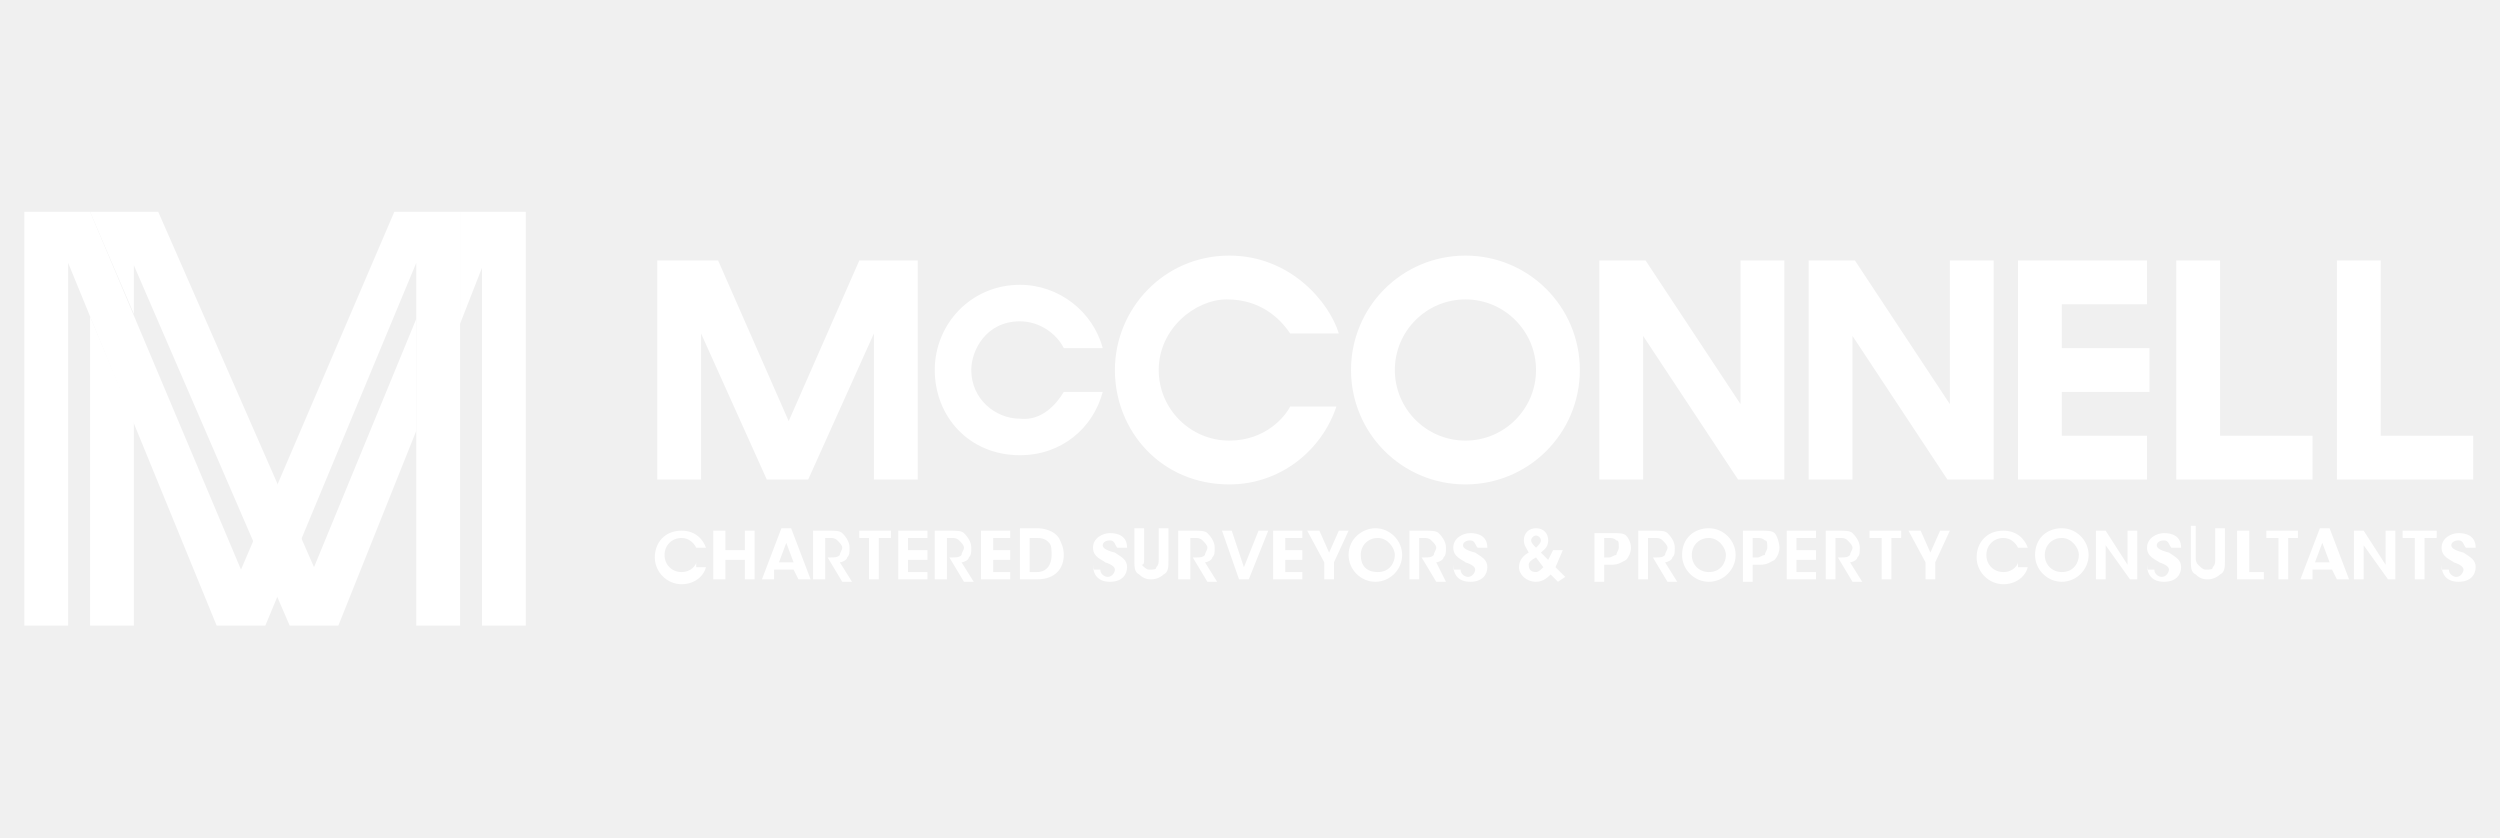
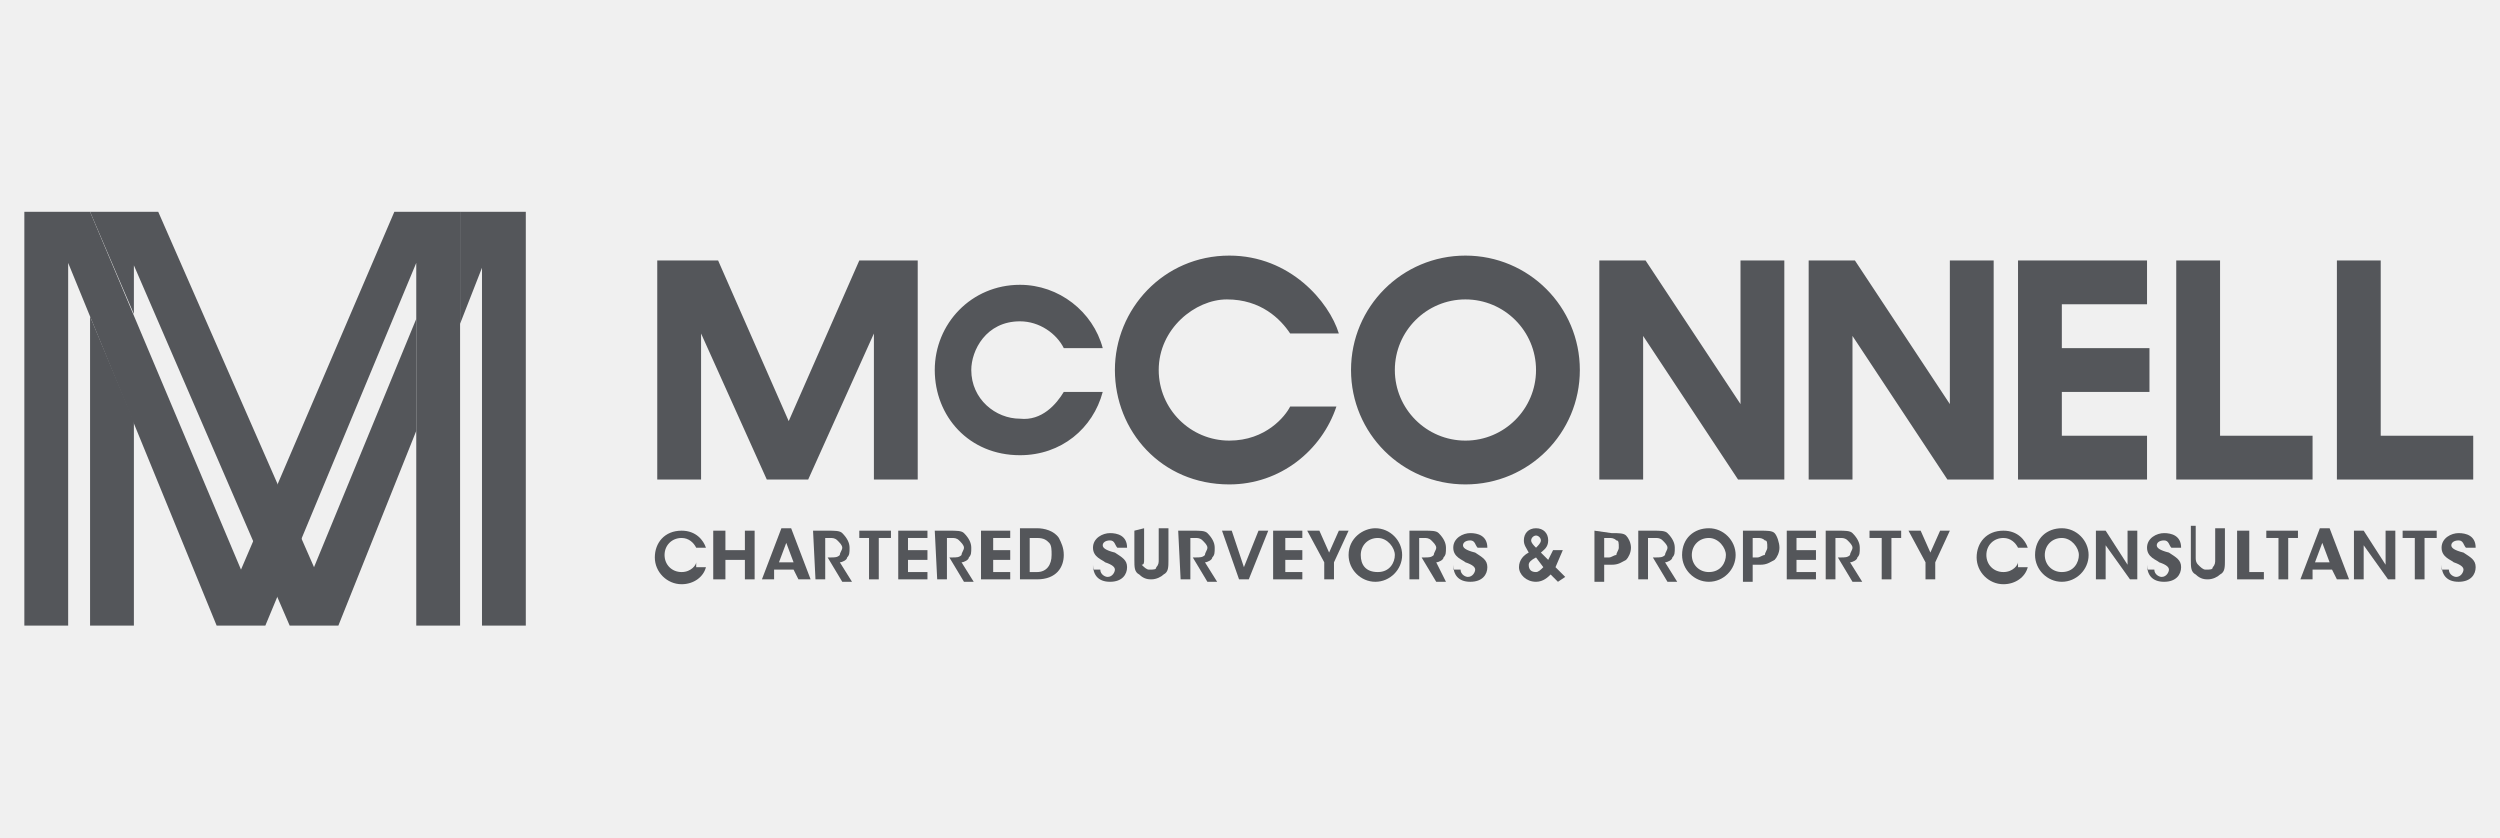
- <svg xmlns="http://www.w3.org/2000/svg" version="1.1" id="Layer_1" x="0" y="0" viewBox="0 0 102.7 34.4" xml:space="preserve" enable-background="new 0 0 102.7 34.4">
-   <style type="text/css">.st0{fill-rule:evenodd;clip-rule:evenodd;fill:#fff}</style>
+ <svg xmlns="http://www.w3.org/2000/svg" version="1.1" id="Layer_1" x="0px" y="0px" viewBox="0 0 102.7 34.4" style="enable-background:new 0 0 102.7 34.4;" xml:space="preserve">
+   <style type="text/css">
+ 	.st0{fill:#54565A;}
+ </style>
  <g>
-     <polygon id="XMLID_75_" class="st0" points="3.7,13 5.5,17.3 5.5,25.7 3.7,25.7" />
-     <polygon id="XMLID_74_" class="st0" points="9.9,25.7 8.9,25.7 2.8,10.8 2.8,25.7 1,25.7 1,8.7 3.7,8.7 9.9,23.4 16.2,8.7 18.9,8.7 18.9,25.7 17.1,25.7 17.1,10.8 10.9,25.7" />
-     <polygon id="XMLID_73_" class="st0" points="3.7,8.7 6.5,8.7 12.9,23.3 17.1,13.1 17.1,17.7 13.9,25.7 11.9,25.7 5.5,10.9 5.5,12.9" />
-     <polygon id="XMLID_72_" class="st0" points="18.9,8.7 21.6,8.7 21.6,25.7 19.8,25.7 19.8,11 18.9,13.3" />
+     <polygon id="XMLID_75_" class="st0" points="3.7,13 5.5,17.3 5.5,25.7 3.7,25.7  " />
+     <polygon id="XMLID_74_" class="st0" points="9.9,25.7 8.9,25.7 2.8,10.8 2.8,25.7 1,25.7 1,8.7 3.7,8.7 9.9,23.4 16.2,8.7    18.9,8.7 18.9,25.7 17.1,25.7 17.1,10.8 10.9,25.7  " />
+     <polygon id="XMLID_73_" class="st0" points="3.7,8.7 6.5,8.7 12.9,23.3 17.1,13.1 17.1,17.7 13.9,25.7 11.9,25.7 5.5,10.9    5.5,12.9  " />
+     <polygon id="XMLID_72_" class="st0" points="18.9,8.7 21.6,8.7 21.6,25.7 19.8,25.7 19.8,11 18.9,13.3  " />
    <g>
-       <path id="XMLID_71_" class="st0" d="M28.6,23.1c0,0.1-0.2,0.4-0.6,0.4c-0.4,0-0.7-0.3-0.7-0.7c0-0.4,0.3-0.7,0.7-0.7 c0.3,0,0.5,0.2,0.6,0.4h0.4c-0.1-0.3-0.4-0.7-1-0.7c-0.7,0-1.1,0.5-1.1,1.1c0,0.6,0.5,1.1,1.1,1.1c0.5,0,0.9-0.3,1-0.7H28.6z" />
-       <polygon id="XMLID_70_" class="st0" points="29.8,23.8 29.8,23 30.6,23 30.6,23.8 31,23.8 31,21.8 30.6,21.8 30.6,22.6 29.8,22.6 29.8,21.8 29.3,21.8 29.3,23.8" />
-       <path class="st0" d="M31.8,23.4h0.8l0.2,0.4h0.5l-0.8-2.1h-0.4l-0.8,2.1h0.5L31.8,23.4z M32.6,23.1H32l0.3-0.8L32.6,23.1z" />
-       <path id="XMLID_67_" class="st0" d="M33.5,23.8h0.4v-1.7h0.2c0.1,0,0.2,0,0.3,0.1c0.1,0.1,0.2,0.2,0.2,0.3c0,0.1-0.1,0.2-0.1,0.3 c-0.1,0.1-0.2,0.1-0.4,0.1h-0.1l0.6,1h0.4l-0.5-0.8c0.1,0,0.3-0.1,0.3-0.2c0.1-0.1,0.1-0.2,0.1-0.4c0-0.2-0.1-0.4-0.3-0.6 c-0.1-0.1-0.3-0.1-0.6-0.1h-0.6V23.8z" />
-       <polygon id="XMLID_66_" class="st0" points="35.7,23.8 36.1,23.8 36.1,22.1 36.6,22.1 36.6,21.8 35.3,21.8 35.3,22.1 35.7,22.1" />
-       <polygon id="XMLID_65_" class="st0" points="36.9,23.8 38.1,23.8 38.1,23.5 37.3,23.5 37.3,23 38.1,23 38.1,22.6 37.3,22.6 37.3,22.1 38.1,22.1 38.1,21.8 36.9,21.8" />
-       <path id="XMLID_64_" class="st0" d="M38.5,23.8h0.4v-1.7h0.2c0.1,0,0.2,0,0.3,0.1c0.1,0.1,0.2,0.2,0.2,0.3c0,0.1-0.1,0.2-0.1,0.3 c-0.1,0.1-0.2,0.1-0.4,0.1H39l0.6,1H40l-0.5-0.8c0.1,0,0.3-0.1,0.3-0.2c0.1-0.1,0.1-0.2,0.1-0.4c0-0.2-0.1-0.4-0.3-0.6 c-0.1-0.1-0.3-0.1-0.6-0.1h-0.6V23.8z" />
-       <polygon id="XMLID_63_" class="st0" points="40.3,23.8 41.5,23.8 41.5,23.5 40.8,23.5 40.8,23 41.5,23 41.5,22.6 40.8,22.6 40.8,22.1 41.5,22.1 41.5,21.8 40.3,21.8" />
-       <path class="st0" d="M41.9,23.8h0.7c0.8,0,1.1-0.5,1.1-1c0-0.3-0.1-0.5-0.2-0.7c-0.2-0.3-0.6-0.4-0.9-0.4h-0.7V23.8z M42.3,22.1 h0.3c0.3,0,0.4,0.1,0.5,0.2c0.1,0.1,0.1,0.3,0.1,0.5c0,0.4-0.2,0.7-0.6,0.7h-0.3V22.1z" />
-       <path id="XMLID_60_" class="st0" d="M44.9,23.2c0,0.4,0.2,0.7,0.7,0.7c0.5,0,0.7-0.3,0.7-0.6c0-0.3-0.2-0.4-0.5-0.6 c-0.4-0.1-0.5-0.2-0.5-0.3c0-0.1,0.1-0.2,0.3-0.2c0.2,0,0.2,0.2,0.3,0.3h0.4c0-0.5-0.4-0.6-0.7-0.6c-0.3,0-0.7,0.2-0.7,0.6 c0,0.4,0.4,0.5,0.5,0.6c0.3,0.1,0.4,0.2,0.4,0.3c0,0.1-0.1,0.3-0.3,0.3c-0.1,0-0.3-0.1-0.3-0.3H44.9z" />
-       <path id="XMLID_59_" class="st0" d="M46.6,21.8V23c0,0.3,0,0.5,0.2,0.6c0.2,0.2,0.4,0.2,0.5,0.2c0.2,0,0.4-0.1,0.5-0.2 c0.2-0.1,0.2-0.3,0.2-0.6v-1.3h-0.4V23c0,0.1,0,0.2-0.1,0.3c0,0.1-0.1,0.1-0.3,0.1c-0.1,0-0.2-0.1-0.3-0.2C47,23.2,47,23.1,47,23 v-1.3H46.6z" />
-       <path id="XMLID_58_" class="st0" d="M48.5,23.8h0.4v-1.7h0.2c0.1,0,0.2,0,0.3,0.1c0.1,0.1,0.2,0.2,0.2,0.3c0,0.1-0.1,0.2-0.1,0.3 c-0.1,0.1-0.2,0.1-0.4,0.1h-0.1l0.6,1H50l-0.5-0.8c0.1,0,0.3-0.1,0.3-0.2c0.1-0.1,0.1-0.2,0.1-0.4c0-0.2-0.1-0.4-0.3-0.6 c-0.1-0.1-0.3-0.1-0.6-0.1h-0.6V23.8z" />
-       <polygon id="XMLID_57_" class="st0" points="50.9,23.8 51.3,23.8 52.1,21.8 51.7,21.8 51.1,23.3 50.6,21.8 50.2,21.8" />
-       <polygon id="XMLID_56_" class="st0" points="52.3,23.8 53.5,23.8 53.5,23.5 52.8,23.5 52.8,23 53.5,23 53.5,22.6 52.8,22.6 52.8,22.1 53.5,22.1 53.5,21.8 52.3,21.8" />
-       <polygon id="XMLID_55_" class="st0" points="54.4,23.8 54.8,23.8 54.8,23.1 55.4,21.8 55,21.8 54.6,22.7 54.2,21.8 53.7,21.8 54.4,23.1" />
-       <path class="st0" d="M55.4,22.8c0,0.6,0.5,1.1,1.1,1.1c0.6,0,1.1-0.5,1.1-1.1c0-0.6-0.5-1.1-1.1-1.1C56,21.7,55.4,22.1,55.4,22.8 L55.4,22.8z M55.9,22.8c0-0.4,0.3-0.7,0.7-0.7c0.4,0,0.7,0.4,0.7,0.7c0,0.3-0.2,0.7-0.7,0.7C56.1,23.5,55.9,23.2,55.9,22.8 L55.9,22.8z" />
-       <path id="XMLID_52_" class="st0" d="M57.9,23.8h0.4v-1.7h0.2c0.1,0,0.2,0,0.3,0.1c0.1,0.1,0.2,0.2,0.2,0.3c0,0.1-0.1,0.2-0.1,0.3 c-0.1,0.1-0.2,0.1-0.4,0.1h-0.1l0.6,1h0.4L59,23.1c0.1,0,0.3-0.1,0.3-0.2c0.1-0.1,0.1-0.2,0.1-0.4c0-0.2-0.1-0.4-0.3-0.6 c-0.1-0.1-0.3-0.1-0.6-0.1h-0.6V23.8z" />
-       <path id="XMLID_51_" class="st0" d="M59.7,23.2c0,0.4,0.2,0.7,0.7,0.7c0.5,0,0.7-0.3,0.7-0.6c0-0.3-0.2-0.4-0.5-0.6 c-0.4-0.1-0.5-0.2-0.5-0.3c0-0.1,0.1-0.2,0.3-0.2c0.2,0,0.2,0.2,0.3,0.3h0.4c0-0.5-0.4-0.6-0.7-0.6c-0.3,0-0.7,0.2-0.7,0.6 c0,0.4,0.4,0.5,0.5,0.6c0.3,0.1,0.4,0.2,0.4,0.3c0,0.1-0.1,0.3-0.3,0.3c-0.1,0-0.3-0.1-0.3-0.3H59.7z" />
-       <path class="st0" d="M63.8,22.6L63.6,23l-0.3-0.3c0.1-0.1,0.3-0.2,0.3-0.5c0-0.3-0.2-0.5-0.5-0.5c-0.3,0-0.5,0.2-0.5,0.5 c0,0.2,0.1,0.3,0.2,0.5c-0.2,0.1-0.4,0.3-0.4,0.6c0,0.3,0.3,0.6,0.7,0.6c0.3,0,0.5-0.2,0.6-0.3l0.3,0.3l0.3-0.2l-0.4-0.4l0.3-0.7 H63.8z M63.1,22c0.1,0,0.2,0.1,0.2,0.2c0,0.1-0.1,0.2-0.2,0.3c-0.1-0.1-0.2-0.2-0.2-0.3C62.9,22.1,63,22,63.1,22L63.1,22z M63.4,23.3c-0.1,0.1-0.2,0.2-0.3,0.2c-0.2,0-0.3-0.1-0.3-0.3c0-0.1,0.1-0.2,0.3-0.3L63.4,23.3z" />
-       <path class="st0" d="M65.5,21.8v2.1h0.4v-0.7h0.3c0.3,0,0.4-0.1,0.6-0.2c0.1-0.1,0.2-0.3,0.2-0.5s-0.1-0.4-0.2-0.5 c-0.1-0.1-0.3-0.1-0.6-0.1H65.5z M65.9,22.1h0.2c0.1,0,0.2,0,0.3,0.1c0.1,0,0.1,0.1,0.1,0.3c0,0.1-0.1,0.2-0.1,0.3 c-0.1,0-0.2,0.1-0.3,0.1h-0.2V22.1z" />
-       <path id="XMLID_45_" class="st0" d="M67.3,23.8h0.4v-1.7H68c0.1,0,0.2,0,0.3,0.1c0.1,0.1,0.2,0.2,0.2,0.3c0,0.1-0.1,0.2-0.1,0.3 c-0.1,0.1-0.2,0.1-0.4,0.1h-0.1l0.6,1h0.4l-0.5-0.8c0.1,0,0.3-0.1,0.3-0.2c0.1-0.1,0.1-0.2,0.1-0.4c0-0.2-0.1-0.4-0.3-0.6 c-0.1-0.1-0.3-0.1-0.6-0.1h-0.6V23.8z" />
-       <path class="st0" d="M69.1,22.8c0,0.6,0.5,1.1,1.1,1.1c0.6,0,1.1-0.5,1.1-1.1c0-0.6-0.5-1.1-1.1-1.1 C69.6,21.7,69.1,22.1,69.1,22.8L69.1,22.8z M69.5,22.8c0-0.4,0.3-0.7,0.7-0.7c0.4,0,0.7,0.4,0.7,0.7c0,0.3-0.2,0.7-0.7,0.7 C69.8,23.5,69.5,23.2,69.5,22.8L69.5,22.8z" />
-       <path class="st0" d="M71.6,21.8v2.1H72v-0.7h0.3c0.3,0,0.4-0.1,0.6-0.2c0.1-0.1,0.2-0.3,0.2-0.5S73,22,72.9,21.9 c-0.1-0.1-0.3-0.1-0.6-0.1H71.6z M72,22.1h0.2c0.1,0,0.2,0,0.3,0.1c0.1,0,0.1,0.1,0.1,0.3c0,0.1-0.1,0.2-0.1,0.3 c-0.1,0-0.2,0.1-0.3,0.1H72V22.1z" />
-       <polygon id="XMLID_40_" class="st0" points="73.4,23.8 74.6,23.8 74.6,23.5 73.8,23.5 73.8,23 74.6,23 74.6,22.6 73.8,22.6 73.8,22.1 74.6,22.1 74.6,21.8 73.4,21.8" />
-       <path id="XMLID_39_" class="st0" d="M75,23.8h0.4v-1.7h0.2c0.1,0,0.2,0,0.3,0.1c0.1,0.1,0.2,0.2,0.2,0.3c0,0.1-0.1,0.2-0.1,0.3 c-0.1,0.1-0.2,0.1-0.4,0.1h-0.1l0.6,1h0.4l-0.5-0.8c0.1,0,0.3-0.1,0.3-0.2c0.1-0.1,0.1-0.2,0.1-0.4c0-0.2-0.1-0.4-0.3-0.6 c-0.1-0.1-0.3-0.1-0.6-0.1H75V23.8z" />
-       <polygon id="XMLID_38_" class="st0" points="77.3,23.8 77.7,23.8 77.7,22.1 78.1,22.1 78.1,21.8 76.8,21.8 76.8,22.1 77.3,22.1" />
-       <polygon id="XMLID_37_" class="st0" points="79.1,23.8 79.5,23.8 79.5,23.1 80.1,21.8 79.7,21.8 79.3,22.7 78.9,21.8 78.4,21.8 79.1,23.1" />
-       <path id="XMLID_36_" class="st0" d="M82.9,23.1c0,0.1-0.2,0.4-0.6,0.4c-0.4,0-0.7-0.3-0.7-0.7c0-0.4,0.3-0.7,0.7-0.7 c0.3,0,0.5,0.2,0.6,0.4h0.4c-0.1-0.3-0.4-0.7-1-0.7c-0.7,0-1.1,0.5-1.1,1.1c0,0.6,0.5,1.1,1.1,1.1c0.5,0,0.9-0.3,1-0.7H82.9z" />
-       <path class="st0" d="M83.6,22.8c0,0.6,0.5,1.1,1.1,1.1c0.6,0,1.1-0.5,1.1-1.1c0-0.6-0.5-1.1-1.1-1.1 C84.1,21.7,83.6,22.1,83.6,22.8L83.6,22.8z M84,22.8c0-0.4,0.3-0.7,0.7-0.7c0.4,0,0.7,0.4,0.7,0.7c0,0.3-0.2,0.7-0.7,0.7 C84.3,23.5,84,23.2,84,22.8L84,22.8z" />
-       <polygon id="XMLID_33_" class="st0" points="86.5,21.8 86.1,21.8 86.1,23.8 86.5,23.8 86.5,22.4 87.5,23.8 87.8,23.8 87.8,21.8 87.4,21.8 87.4,23.2" />
-       <path id="XMLID_32_" class="st0" d="M88.2,23.2c0,0.4,0.2,0.7,0.7,0.7c0.5,0,0.7-0.3,0.7-0.6c0-0.3-0.2-0.4-0.5-0.6 c-0.4-0.1-0.5-0.2-0.5-0.3c0-0.1,0.1-0.2,0.3-0.2c0.2,0,0.2,0.2,0.3,0.3h0.4c0-0.5-0.4-0.6-0.7-0.6c-0.3,0-0.7,0.2-0.7,0.6 c0,0.4,0.4,0.5,0.5,0.6c0.3,0.1,0.4,0.2,0.4,0.3c0,0.1-0.1,0.3-0.3,0.3c-0.1,0-0.3-0.1-0.3-0.3H88.2z" />
-       <path id="XMLID_31_" class="st0" d="M90,21.8V23c0,0.3,0,0.5,0.2,0.6c0.2,0.2,0.4,0.2,0.5,0.2c0.2,0,0.4-0.1,0.5-0.2 c0.2-0.1,0.2-0.3,0.2-0.6v-1.3h-0.4V23c0,0.1,0,0.2-0.1,0.3c0,0.1-0.1,0.1-0.3,0.1c-0.1,0-0.2-0.1-0.3-0.2 c-0.1-0.1-0.1-0.2-0.1-0.3v-1.3H90z" />
-       <polygon id="XMLID_30_" class="st0" points="91.9,23.8 93,23.8 93,23.5 92.4,23.5 92.4,21.8 91.9,21.8" />
-       <polygon id="XMLID_29_" class="st0" points="93.6,23.8 94,23.8 94,22.1 94.4,22.1 94.4,21.8 93.1,21.8 93.1,22.1 93.6,22.1" />
-       <path class="st0" d="M95,23.4h0.8l0.2,0.4h0.5l-0.8-2.1h-0.4l-0.8,2.1h0.5L95,23.4z M95.7,23.1h-0.6l0.3-0.8L95.7,23.1z" />
-       <polygon id="XMLID_26_" class="st0" points="97.1,21.8 96.7,21.8 96.7,23.8 97.1,23.8 97.1,22.4 98.1,23.8 98.4,23.8 98.4,21.8 98,21.8 98,23.2" />
-       <polygon id="XMLID_25_" class="st0" points="99.2,23.8 99.6,23.8 99.6,22.1 100.1,22.1 100.1,21.8 98.7,21.8 98.7,22.1 99.2,22.1" />
-       <path id="XMLID_24_" class="st0" d="M100.3,23.2c0,0.4,0.2,0.7,0.7,0.7c0.5,0,0.7-0.3,0.7-0.6c0-0.3-0.2-0.4-0.5-0.6 c-0.4-0.1-0.5-0.2-0.5-0.3c0-0.1,0.1-0.2,0.3-0.2c0.2,0,0.2,0.2,0.3,0.3h0.4c0-0.5-0.4-0.6-0.7-0.6c-0.3,0-0.7,0.2-0.7,0.6 c0,0.4,0.4,0.5,0.5,0.6c0.3,0.1,0.4,0.2,0.4,0.3c0,0.1-0.1,0.3-0.3,0.3c-0.1,0-0.3-0.1-0.3-0.3H100.3z" />
+       <path id="XMLID_71_" class="st0" d="M28.6,23.1c0,0.1-0.2,0.4-0.6,0.4s-0.7-0.3-0.7-0.7c0-0.4,0.3-0.7,0.7-0.7    c0.3,0,0.5,0.2,0.6,0.4H29c-0.1-0.3-0.4-0.7-1-0.7c-0.7,0-1.1,0.5-1.1,1.1S27.4,24,28,24c0.5,0,0.9-0.3,1-0.7h-0.4V23.1z" />
+       <polygon id="XMLID_70_" class="st0" points="29.8,23.8 29.8,23 30.6,23 30.6,23.8 31,23.8 31,21.8 30.6,21.8 30.6,22.6 29.8,22.6     29.8,21.8 29.3,21.8 29.3,23.8   " />
+       <path class="st0" d="M31.8,23.4h0.8l0.2,0.4h0.5l-0.8-2.1h-0.4l-0.8,2.1h0.5V23.4z M32.6,23.1H32l0.3-0.8L32.6,23.1z" />
+       <path id="XMLID_67_" class="st0" d="M33.5,23.8h0.4v-1.7h0.2c0.1,0,0.2,0,0.3,0.1s0.2,0.2,0.2,0.3c0,0.1-0.1,0.2-0.1,0.3    c-0.1,0.1-0.2,0.1-0.4,0.1H34l0.6,1H35l-0.5-0.8c0.1,0,0.3-0.1,0.3-0.2c0.1-0.1,0.1-0.2,0.1-0.4c0-0.2-0.1-0.4-0.3-0.6    c-0.1-0.1-0.3-0.1-0.6-0.1h-0.6L33.5,23.8L33.5,23.8z" />
+       <polygon id="XMLID_66_" class="st0" points="35.7,23.8 36.1,23.8 36.1,22.1 36.6,22.1 36.6,21.8 35.3,21.8 35.3,22.1 35.7,22.1       " />
+       <polygon id="XMLID_65_" class="st0" points="36.9,23.8 38.1,23.8 38.1,23.5 37.3,23.5 37.3,23 38.1,23 38.1,22.6 37.3,22.6     37.3,22.1 38.1,22.1 38.1,21.8 36.9,21.8   " />
+       <path id="XMLID_64_" class="st0" d="M38.5,23.8h0.4v-1.7h0.2c0.1,0,0.2,0,0.3,0.1s0.2,0.2,0.2,0.3c0,0.1-0.1,0.2-0.1,0.3    c-0.1,0.1-0.2,0.1-0.4,0.1H39l0.6,1H40l-0.5-0.8c0.1,0,0.3-0.1,0.3-0.2c0.1-0.1,0.1-0.2,0.1-0.4c0-0.2-0.1-0.4-0.3-0.6    c-0.1-0.1-0.3-0.1-0.6-0.1h-0.6L38.5,23.8L38.5,23.8z" />
+       <polygon id="XMLID_63_" class="st0" points="40.3,23.8 41.5,23.8 41.5,23.5 40.8,23.5 40.8,23 41.5,23 41.5,22.6 40.8,22.6     40.8,22.1 41.5,22.1 41.5,21.8 40.3,21.8   " />
+       <path class="st0" d="M41.9,23.8h0.7c0.8,0,1.1-0.5,1.1-1c0-0.3-0.1-0.5-0.2-0.7c-0.2-0.3-0.6-0.4-0.9-0.4h-0.7    C41.9,21.7,41.9,23.8,41.9,23.8z M42.3,22.1h0.3c0.3,0,0.4,0.1,0.5,0.2s0.1,0.3,0.1,0.5c0,0.4-0.2,0.7-0.6,0.7h-0.3V22.1z" />
+       <path id="XMLID_60_" class="st0" d="M44.9,23.2c0,0.4,0.2,0.7,0.7,0.7s0.7-0.3,0.7-0.6c0-0.3-0.2-0.4-0.5-0.6    c-0.4-0.1-0.5-0.2-0.5-0.3c0-0.1,0.1-0.2,0.3-0.2s0.2,0.2,0.3,0.3h0.4c0-0.5-0.4-0.6-0.7-0.6s-0.7,0.2-0.7,0.6s0.4,0.5,0.5,0.6    c0.3,0.1,0.4,0.2,0.4,0.3c0,0.1-0.1,0.3-0.3,0.3c-0.1,0-0.3-0.1-0.3-0.3h-0.3V23.2z" />
+       <path id="XMLID_59_" class="st0" d="M46.6,21.8V23c0,0.3,0,0.5,0.2,0.6c0.2,0.2,0.4,0.2,0.5,0.2c0.2,0,0.4-0.1,0.5-0.2    C48,23.5,48,23.3,48,23v-1.3h-0.4V23c0,0.1,0,0.2-0.1,0.3c0,0.1-0.1,0.1-0.3,0.1c-0.1,0-0.2-0.1-0.3-0.2c0.1,0,0.1-0.1,0.1-0.2    v-1.3L46.6,21.8L46.6,21.8z" />
+       <path id="XMLID_58_" class="st0" d="M48.5,23.8h0.4v-1.7h0.2c0.1,0,0.2,0,0.3,0.1s0.2,0.2,0.2,0.3c0,0.1-0.1,0.2-0.1,0.3    c-0.1,0.1-0.2,0.1-0.4,0.1H49l0.6,1H50l-0.5-0.8c0.1,0,0.3-0.1,0.3-0.2c0.1-0.1,0.1-0.2,0.1-0.4c0-0.2-0.1-0.4-0.3-0.6    c-0.1-0.1-0.3-0.1-0.6-0.1h-0.6L48.5,23.8L48.5,23.8z" />
+       <polygon id="XMLID_57_" class="st0" points="50.9,23.8 51.3,23.8 52.1,21.8 51.7,21.8 51.1,23.3 50.6,21.8 50.2,21.8   " />
+       <polygon id="XMLID_56_" class="st0" points="52.3,23.8 53.5,23.8 53.5,23.5 52.8,23.5 52.8,23 53.5,23 53.5,22.6 52.8,22.6     52.8,22.1 53.5,22.1 53.5,21.8 52.3,21.8   " />
+       <polygon id="XMLID_55_" class="st0" points="54.4,23.8 54.8,23.8 54.8,23.1 55.4,21.8 55,21.8 54.6,22.7 54.2,21.8 53.7,21.8     54.4,23.1   " />
+       <path class="st0" d="M55.4,22.8c0,0.6,0.5,1.1,1.1,1.1s1.1-0.5,1.1-1.1s-0.5-1.1-1.1-1.1C56,21.7,55.4,22.1,55.4,22.8L55.4,22.8z     M55.9,22.8c0-0.4,0.3-0.7,0.7-0.7s0.7,0.4,0.7,0.7c0,0.3-0.2,0.7-0.7,0.7C56.1,23.5,55.9,23.2,55.9,22.8L55.9,22.8z" />
+       <path id="XMLID_52_" class="st0" d="M57.9,23.8h0.4v-1.7h0.2c0.1,0,0.2,0,0.3,0.1s0.2,0.2,0.2,0.3c0,0.1-0.1,0.2-0.1,0.3    c-0.1,0.1-0.2,0.1-0.4,0.1h-0.1l0.6,1h0.4L59,23.1c0.1,0,0.3-0.1,0.3-0.2c0.1-0.1,0.1-0.2,0.1-0.4c0-0.2-0.1-0.4-0.3-0.6    c-0.1-0.1-0.3-0.1-0.6-0.1h-0.6V23.8z" />
+       <path id="XMLID_51_" class="st0" d="M59.7,23.2c0,0.4,0.2,0.7,0.7,0.7s0.7-0.3,0.7-0.6c0-0.3-0.2-0.4-0.5-0.6    c-0.4-0.1-0.5-0.2-0.5-0.3c0-0.1,0.1-0.2,0.3-0.2s0.2,0.2,0.3,0.3h0.4c0-0.5-0.4-0.6-0.7-0.6s-0.7,0.2-0.7,0.6s0.4,0.5,0.5,0.6    c0.3,0.1,0.4,0.2,0.4,0.3c0,0.1-0.1,0.3-0.3,0.3c-0.1,0-0.3-0.1-0.3-0.3h-0.3V23.2z" />
+       <path class="st0" d="M63.8,22.6L63.6,23l-0.3-0.3c0.1-0.1,0.3-0.2,0.3-0.5s-0.2-0.5-0.5-0.5s-0.5,0.2-0.5,0.5    c0,0.2,0.1,0.3,0.2,0.5c-0.2,0.1-0.4,0.3-0.4,0.6c0,0.3,0.3,0.6,0.7,0.6c0.3,0,0.5-0.2,0.6-0.3l0.3,0.3l0.3-0.2l-0.4-0.4l0.3-0.7    H63.8z M63.1,22c0.1,0,0.2,0.1,0.2,0.2s-0.1,0.2-0.2,0.3c-0.1-0.1-0.2-0.2-0.2-0.3C62.9,22.1,63,22,63.1,22L63.1,22z M63.4,23.3    c-0.1,0.1-0.2,0.2-0.3,0.2c-0.2,0-0.3-0.1-0.3-0.3c0-0.1,0.1-0.2,0.3-0.3L63.4,23.3z" />
+       <path class="st0" d="M65.5,21.8v2.1h0.4v-0.7h0.3c0.3,0,0.4-0.1,0.6-0.2c0.1-0.1,0.2-0.3,0.2-0.5s-0.1-0.4-0.2-0.5    s-0.3-0.1-0.6-0.1L65.5,21.8L65.5,21.8z M65.9,22.1h0.2c0.1,0,0.2,0,0.3,0.1c0.1,0,0.1,0.1,0.1,0.3c0,0.1-0.1,0.2-0.1,0.3    c-0.1,0-0.2,0.1-0.3,0.1h-0.2V22.1z" />
+       <path id="XMLID_45_" class="st0" d="M67.3,23.8h0.4v-1.7H68c0.1,0,0.2,0,0.3,0.1c0.1,0.1,0.2,0.2,0.2,0.3c0,0.1-0.1,0.2-0.1,0.3    c-0.1,0.1-0.2,0.1-0.4,0.1h-0.1l0.6,1h0.4l-0.5-0.8c0.1,0,0.3-0.1,0.3-0.2c0.1-0.1,0.1-0.2,0.1-0.4c0-0.2-0.1-0.4-0.3-0.6    c-0.1-0.1-0.3-0.1-0.6-0.1h-0.6V23.8z" />
+       <path class="st0" d="M69.1,22.8c0,0.6,0.5,1.1,1.1,1.1s1.1-0.5,1.1-1.1s-0.5-1.1-1.1-1.1C69.6,21.7,69.1,22.1,69.1,22.8L69.1,22.8    z M69.5,22.8c0-0.4,0.3-0.7,0.7-0.7c0.4,0,0.7,0.4,0.7,0.7c0,0.3-0.2,0.7-0.7,0.7C69.8,23.5,69.5,23.2,69.5,22.8L69.5,22.8z" />
+       <path class="st0" d="M71.6,21.8v2.1H72v-0.7h0.3c0.3,0,0.4-0.1,0.6-0.2c0.1-0.1,0.2-0.3,0.2-0.5S73,22,72.9,21.9s-0.3-0.1-0.6-0.1    H71.6z M72,22.1h0.2c0.1,0,0.2,0,0.3,0.1c0.1,0,0.1,0.1,0.1,0.3c0,0.1-0.1,0.2-0.1,0.3c-0.1,0-0.2,0.1-0.3,0.1H72V22.1z" />
+       <polygon id="XMLID_40_" class="st0" points="73.4,23.8 74.6,23.8 74.6,23.5 73.8,23.5 73.8,23 74.6,23 74.6,22.6 73.8,22.6     73.8,22.1 74.6,22.1 74.6,21.8 73.4,21.8   " />
+       <path id="XMLID_39_" class="st0" d="M75,23.8h0.4v-1.7h0.2c0.1,0,0.2,0,0.3,0.1c0.1,0.1,0.2,0.2,0.2,0.3c0,0.1-0.1,0.2-0.1,0.3    c-0.1,0.1-0.2,0.1-0.4,0.1h-0.1l0.6,1h0.4L76,23.1c0.1,0,0.3-0.1,0.3-0.2c0.1-0.1,0.1-0.2,0.1-0.4c0-0.2-0.1-0.4-0.3-0.6    c-0.1-0.1-0.3-0.1-0.6-0.1H75V23.8z" />
+       <polygon id="XMLID_38_" class="st0" points="77.3,23.8 77.7,23.8 77.7,22.1 78.1,22.1 78.1,21.8 76.8,21.8 76.8,22.1 77.3,22.1       " />
+       <polygon id="XMLID_37_" class="st0" points="79.1,23.8 79.5,23.8 79.5,23.1 80.1,21.8 79.7,21.8 79.3,22.7 78.9,21.8 78.4,21.8     79.1,23.1   " />
+       <path id="XMLID_36_" class="st0" d="M82.9,23.1c0,0.1-0.2,0.4-0.6,0.4s-0.7-0.3-0.7-0.7c0-0.4,0.3-0.7,0.7-0.7    c0.3,0,0.5,0.2,0.6,0.4h0.4c-0.1-0.3-0.4-0.7-1-0.7c-0.7,0-1.1,0.5-1.1,1.1s0.5,1.1,1.1,1.1c0.5,0,0.9-0.3,1-0.7h-0.4V23.1z" />
+       <path class="st0" d="M83.6,22.8c0,0.6,0.5,1.1,1.1,1.1s1.1-0.5,1.1-1.1s-0.5-1.1-1.1-1.1C84.1,21.7,83.6,22.1,83.6,22.8L83.6,22.8    z M84,22.8c0-0.4,0.3-0.7,0.7-0.7c0.4,0,0.7,0.4,0.7,0.7c0,0.3-0.2,0.7-0.7,0.7C84.3,23.5,84,23.2,84,22.8L84,22.8z" />
+       <polygon id="XMLID_33_" class="st0" points="86.5,21.8 86.1,21.8 86.1,23.8 86.5,23.8 86.5,22.4 87.5,23.8 87.8,23.8 87.8,21.8     87.4,21.8 87.4,23.2   " />
+       <path id="XMLID_32_" class="st0" d="M88.2,23.2c0,0.4,0.2,0.7,0.7,0.7s0.7-0.3,0.7-0.6c0-0.3-0.2-0.4-0.5-0.6    c-0.4-0.1-0.5-0.2-0.5-0.3c0-0.1,0.1-0.2,0.3-0.2c0.2,0,0.2,0.2,0.3,0.3h0.4c0-0.5-0.4-0.6-0.7-0.6c-0.3,0-0.7,0.2-0.7,0.6    s0.4,0.5,0.5,0.6c0.3,0.1,0.4,0.2,0.4,0.3c0,0.1-0.1,0.3-0.3,0.3c-0.1,0-0.3-0.1-0.3-0.3h-0.3V23.2z" />
+       <path id="XMLID_31_" class="st0" d="M90,21.8V23c0,0.3,0,0.5,0.2,0.6c0.2,0.2,0.4,0.2,0.5,0.2c0.2,0,0.4-0.1,0.5-0.2    c0.2-0.1,0.2-0.3,0.2-0.6v-1.3H91V23c0,0.1,0,0.2-0.1,0.3c0,0.1-0.1,0.1-0.3,0.1c-0.1,0-0.2-0.1-0.3-0.2c-0.1-0.1-0.1-0.2-0.1-0.3    v-1.3H90V21.8z" />
+       <polygon id="XMLID_30_" class="st0" points="91.9,23.8 93,23.8 93,23.5 92.4,23.5 92.4,21.8 91.9,21.8   " />
+       <polygon id="XMLID_29_" class="st0" points="93.6,23.8 94,23.8 94,22.1 94.4,22.1 94.4,21.8 93.1,21.8 93.1,22.1 93.6,22.1   " />
+       <path class="st0" d="M95,23.4h0.8l0.2,0.4h0.5l-0.8-2.1h-0.4l-0.8,2.1H95L95,23.4z M95.7,23.1h-0.6l0.3-0.8L95.7,23.1z" />
+       <polygon id="XMLID_26_" class="st0" points="97.1,21.8 96.7,21.8 96.7,23.8 97.1,23.8 97.1,22.4 98.1,23.8 98.4,23.8 98.4,21.8     98,21.8 98,23.2   " />
+       <polygon id="XMLID_25_" class="st0" points="99.2,23.8 99.6,23.8 99.6,22.1 100.1,22.1 100.1,21.8 98.7,21.8 98.7,22.1 99.2,22.1       " />
+       <path id="XMLID_24_" class="st0" d="M100.3,23.2c0,0.4,0.2,0.7,0.7,0.7s0.7-0.3,0.7-0.6c0-0.3-0.2-0.4-0.5-0.6    c-0.4-0.1-0.5-0.2-0.5-0.3c0-0.1,0.1-0.2,0.3-0.2c0.2,0,0.2,0.2,0.3,0.3h0.4c0-0.5-0.4-0.6-0.7-0.6c-0.3,0-0.7,0.2-0.7,0.6    s0.4,0.5,0.5,0.6c0.3,0.1,0.4,0.2,0.4,0.3c0,0.1-0.1,0.3-0.3,0.3c-0.1,0-0.3-0.1-0.3-0.3h-0.3V23.2z" />
    </g>
-     <path class="st0" d="M76.2,10.7h-1.9v9h1.8v-5.9l3.9,5.9h1.9v-9h-1.8l0,5.9L76.2,10.7z M32.4,17.3l-2.9-6.6H27v9h1.8v-6l2.7,6h1.7 l2.7-6v6h1.8v-9h-2.4L32.4,17.3z M43.7,16.1h1.6c-0.4,1.5-1.7,2.6-3.4,2.6c-2.1,0-3.5-1.6-3.5-3.5c0-1.9,1.5-3.5,3.5-3.5 c1.6,0,3,1.1,3.4,2.6h-1.6c-0.3-0.6-1-1.1-1.8-1.1c-1.4,0-2,1.2-2,2c0,1.2,1,2,2,2C42.8,17.3,43.4,16.6,43.7,16.1z M53,16.7 c-0.2,0.4-1,1.4-2.5,1.4c-1.6,0-2.9-1.3-2.9-2.9c0-1.7,1.5-2.9,2.8-2.9c1.4,0,2.2,0.8,2.6,1.4h2c-0.4-1.3-2-3.2-4.5-3.2 c-2.7,0-4.7,2.2-4.7,4.7c0,2.5,1.9,4.7,4.7,4.7c2.1,0,3.8-1.4,4.4-3.2H53z M67.6,10.7h-1.9v9h1.8v-5.9l3.9,5.9h1.9v-9h-1.8l0,5.9 L67.6,10.7z M82.9,19.7h5.3v-1.8h-3.5v-1.8h3.6v-1.8h-3.6v-1.8h3.5v-1.8h-5.3V19.7z M89.4,19.7H95v-1.8h-3.8v-7.2h-1.8V19.7z M96,19.7h5.6v-1.8h-3.8v-7.2H96V19.7z M55.5,15.2c0-2.6,2.1-4.7,4.7-4.7c2.6,0,4.7,2.1,4.7,4.7s-2.1,4.7-4.7,4.7 C57.6,19.9,55.5,17.8,55.5,15.2z M57.3,15.2c0,1.6,1.3,2.9,2.9,2.9c1.6,0,2.9-1.3,2.9-2.9c0-1.6-1.3-2.9-2.9-2.9 C58.6,12.3,57.3,13.6,57.3,15.2z" />
+     <path class="st0" d="M76.2,10.7h-1.9v9h1.8v-5.9l3.9,5.9h1.9v-9h-1.8v5.9L76.2,10.7z M32.4,17.3l-2.9-6.6H27v9h1.8v-6l2.7,6h1.7   l2.7-6v6h1.8v-9h-2.4L32.4,17.3z M43.7,16.1h1.6c-0.4,1.5-1.7,2.6-3.4,2.6c-2.1,0-3.5-1.6-3.5-3.5s1.5-3.5,3.5-3.5   c1.6,0,3,1.1,3.4,2.6h-1.6c-0.3-0.6-1-1.1-1.8-1.1c-1.4,0-2,1.2-2,2c0,1.2,1,2,2,2C42.8,17.3,43.4,16.6,43.7,16.1z M53,16.7   c-0.2,0.4-1,1.4-2.5,1.4c-1.6,0-2.9-1.3-2.9-2.9c0-1.7,1.5-2.9,2.8-2.9c1.4,0,2.2,0.8,2.6,1.4h2c-0.4-1.3-2-3.2-4.5-3.2   c-2.7,0-4.7,2.2-4.7,4.7s1.9,4.7,4.7,4.7c2.1,0,3.8-1.4,4.4-3.2H53z M67.6,10.7h-1.9v9h1.8v-5.9l3.9,5.9h1.9v-9h-1.8v5.9L67.6,10.7   z M82.9,19.7h5.3v-1.8h-3.5v-1.8h3.6v-1.8h-3.6v-1.8h3.5v-1.8h-5.3V19.7z M89.4,19.7H95v-1.8h-3.8v-7.2h-1.8   C89.4,10.7,89.4,19.7,89.4,19.7z M96,19.7h5.6v-1.8h-3.8v-7.2H96V19.7z M55.5,15.2c0-2.6,2.1-4.7,4.7-4.7c2.6,0,4.7,2.1,4.7,4.7   s-2.1,4.7-4.7,4.7S55.5,17.8,55.5,15.2z M57.3,15.2c0,1.6,1.3,2.9,2.9,2.9c1.6,0,2.9-1.3,2.9-2.9s-1.3-2.9-2.9-2.9   C58.6,12.3,57.3,13.6,57.3,15.2z" />
  </g>
</svg>
